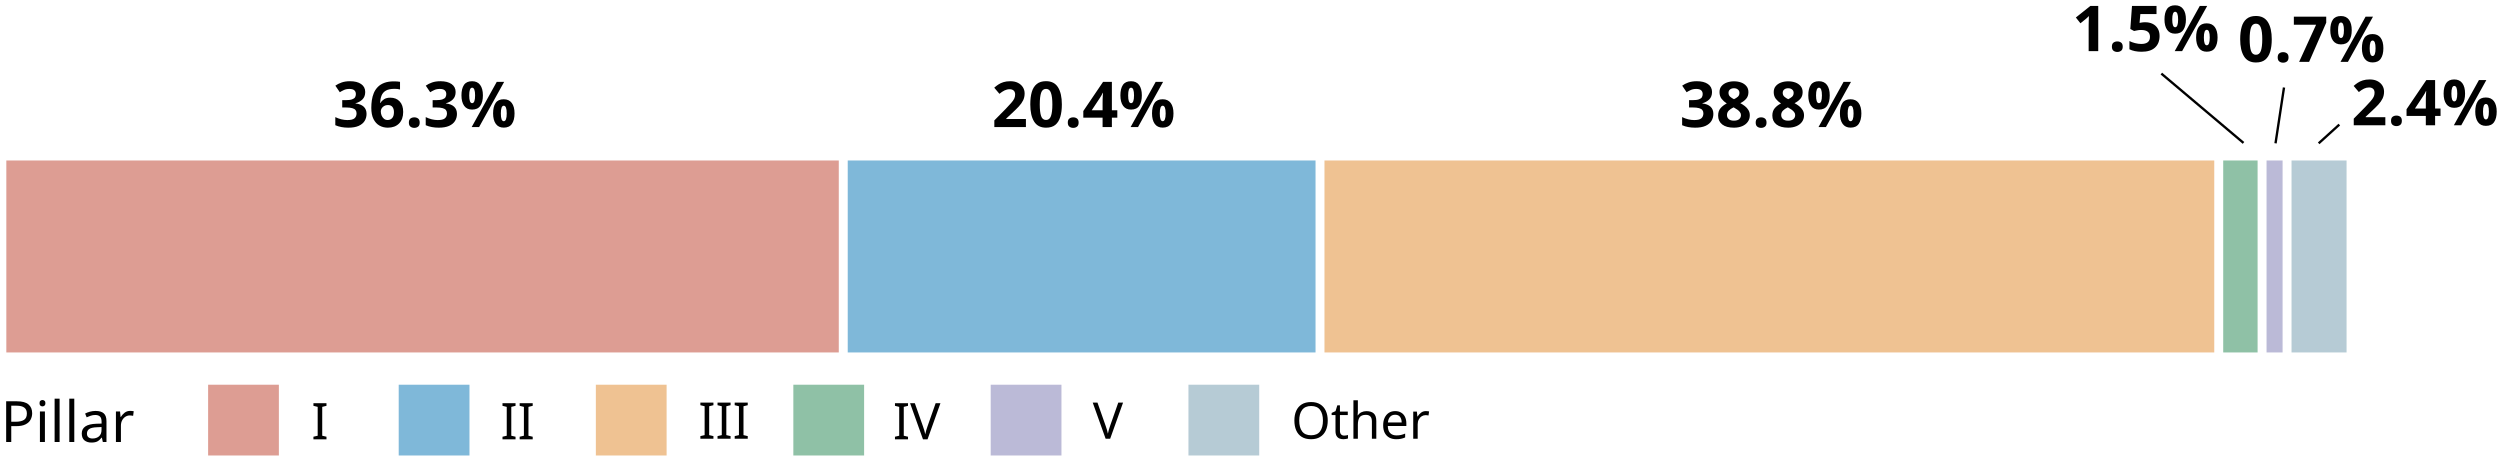
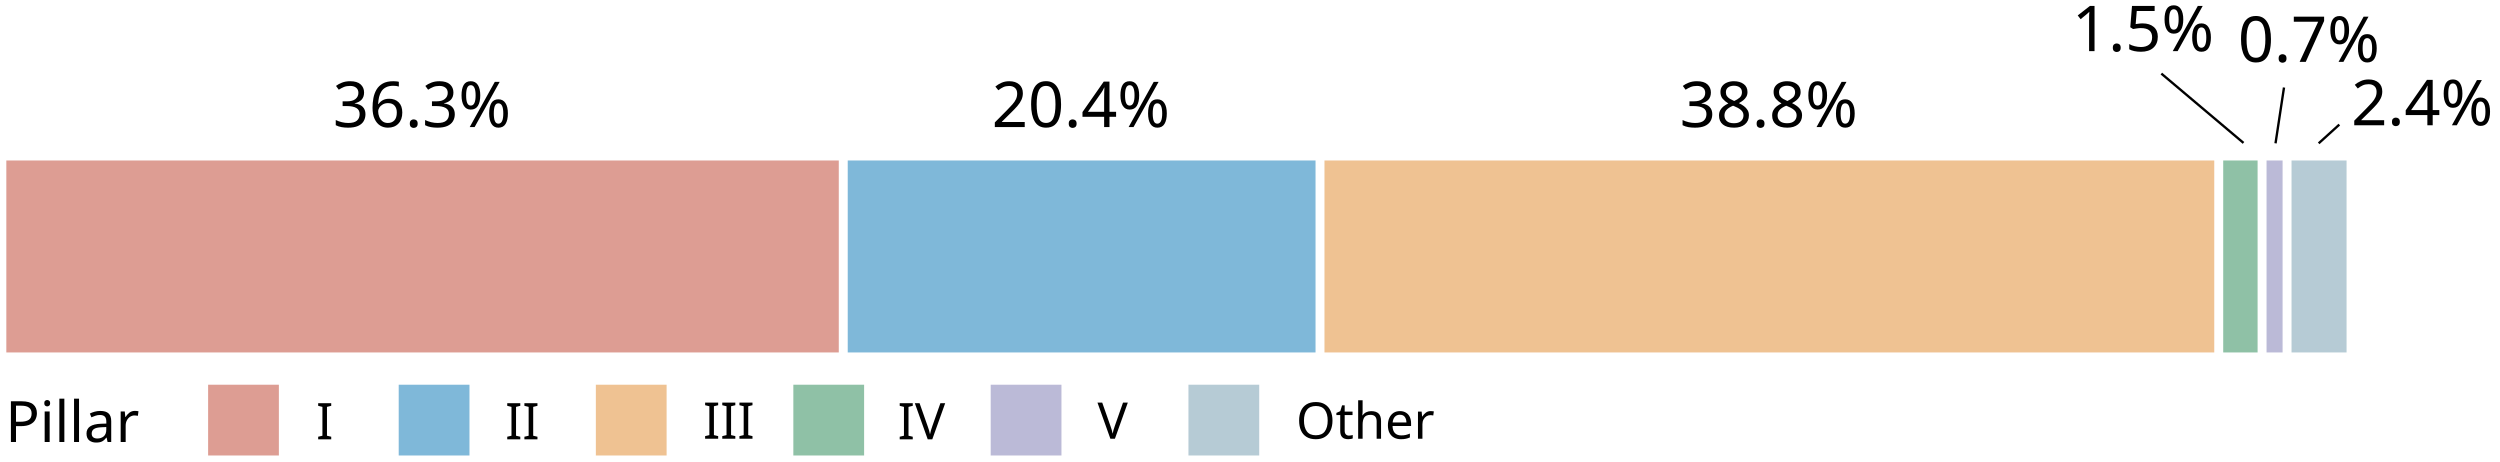
<svg xmlns="http://www.w3.org/2000/svg" class="svglite" width="790.339pt" height="145.997pt" viewBox="0 0 790.339 145.997" version="1.1" id="svg81">
  <defs id="defs11">
    <style type="text/css" id="style9">
    .svglite line, .svglite polyline, .svglite polygon, .svglite path, .svglite rect, .svglite circle {
      fill: none;
      stroke: #000000;
      stroke-linecap: round;
      stroke-linejoin: round;
      stroke-miterlimit: 10.00;
    }
  </style>
  </defs>
  <defs id="defs18">
    <clipPath id="cpMC4wMHw4NjQuMDB8MC4wMHw0MzIuMDA=">
      <rect x="0" y="0" width="864" height="432" id="rect15" />
    </clipPath>
  </defs>
  <g clip-path="url(#cpMC4wMHw4NjQuMDB8MC4wMHw0MzIuMDA=)" id="g20" transform="translate(-11,-25.45647)" />
  <defs id="defs25">
    <clipPath id="cpMTAuNDZ8ODU3LjAzfDYuOTd8MzU5LjA4">
      <rect x="10.46" y="6.97" width="846.57" height="352.11" id="rect22" />
    </clipPath>
  </defs>
  <rect x="2" y="50.732" width="263.167" height="60.691" style="fill:#bb3c28;stroke:none;stroke-width:1.07;stroke-linecap:square;stroke-linejoin:miter;fill-opacity:0.502" id="rect27" />
  <rect x="267.996" y="50.732" width="147.892" height="60.691" style="fill:#0072b3;stroke:none;stroke-width:1.07;stroke-linecap:square;stroke-linejoin:miter;fill-opacity:0.502" id="rect29" />
  <rect x="418.716" y="50.732" width="281.29" height="60.691" style="fill:#df8526;stroke:none;stroke-width:1.07;stroke-linecap:square;stroke-linejoin:miter;fill-opacity:0.502" id="rect31" />
  <rect x="702.835" y="50.732" width="10.872" height="60.691" style="fill:#20834e;stroke:none;stroke-width:1.07;stroke-linecap:square;stroke-linejoin:miter;fill-opacity:0.502" id="rect33" />
  <rect x="716.536" y="50.732" width="5.073" height="60.691" style="fill:#7876af;stroke:none;stroke-width:1.07;stroke-linecap:square;stroke-linejoin:miter;fill-opacity:0.502" id="rect35" />
  <rect x="724.438" y="50.732" width="17.397" height="60.691" style="fill:#6e97ab;stroke:none;stroke-width:1.07;stroke-linecap:square;stroke-linejoin:miter;fill-opacity:0.502" id="rect37" />
  <rect x="65.792" y="121.624" width="22.373" height="22.373" style="fill:#bb3c28;stroke:none;stroke-width:1.07;stroke-linecap:square;stroke-linejoin:miter;fill-opacity:0.502" id="rect55" />
  <rect x="188.368" y="121.624" width="22.373" height="22.373" style="fill:#df8526;stroke:none;stroke-width:1.07;stroke-linecap:square;stroke-linejoin:miter;fill-opacity:0.502" id="rect59" />
  <rect x="313.191" y="121.624" width="22.373" height="22.373" style="fill:#7876af;stroke:none;stroke-width:1.07;stroke-linecap:square;stroke-linejoin:miter;fill-opacity:0.502" id="rect63" />
  <rect x="126.048" y="121.624" width="22.373" height="22.373" style="fill:#0072b3;stroke:none;stroke-width:1.07;stroke-linecap:square;stroke-linejoin:miter;fill-opacity:0.502" id="rect57" />
  <rect x="250.802" y="121.624" width="22.373" height="22.373" style="fill:#20834e;stroke:none;stroke-width:1.07;stroke-linecap:square;stroke-linejoin:miter;fill-opacity:0.502" id="rect61" />
  <rect x="375.71" y="121.624" width="22.373" height="22.373" style="fill:#6e97ab;stroke:none;stroke-width:1.07;stroke-linecap:square;stroke-linejoin:miter;fill-opacity:0.502" id="rect65" />
-   <text xml:space="preserve" style="font-weight:bold;font-size:20px;line-height:1.25;font-family:'Fira Sans';-inkscape-font-specification:'Fira Sans Bold';stroke-width:0.75;font-style:normal;font-stretch:normal;font-variant:normal" x="105.239" y="40.16" id="text743">
-     <tspan id="tspan741" style="font-size:20px;stroke-width:0.75;-inkscape-font-specification:'Fira Sans Bold';font-family:'Fira Sans';font-weight:bold;font-style:normal;font-stretch:normal;font-variant:normal" x="105.239" y="40.16">36.3%</tspan>
+   <text xml:space="preserve" style="font-weight:normal;font-size:20px;line-height:1.25;font-family:'Gill Sans';-inkscape-font-specification:'Gill Sans';stroke-width:0.75;font-style:normal;font-stretch:normal;font-variant:normal" x="105.239" y="40.16" id="text743">
+     <tspan id="tspan741" style="font-size:20px;stroke-width:0.75;-inkscape-font-specification:'Gill Sans';font-family:'Gill Sans';font-weight:normal;font-style:normal;font-stretch:normal;font-variant:normal" x="105.239" y="40.16">36.3%</tspan>
  </text>
-   <text xml:space="preserve" style="font-weight:bold;font-size:20px;line-height:1.25;font-family:'Fira Sans';-inkscape-font-specification:'Fira Sans Bold';stroke-width:0.75;font-style:normal;font-stretch:normal;font-variant:normal" x="313.548" y="40.16" id="text743-9">
-     <tspan id="tspan741-8" style="font-size:20px;stroke-width:0.75;-inkscape-font-specification:'Fira Sans Bold';font-family:'Fira Sans';font-weight:bold;font-style:normal;font-stretch:normal;font-variant:normal" x="313.548" y="40.16">20.4%</tspan>
+   <text xml:space="preserve" style="font-weight:normal;font-size:20px;line-height:1.25;font-family:'Gill Sans';-inkscape-font-specification:'Gill Sans';stroke-width:0.75;font-style:normal;font-stretch:normal;font-variant:normal" x="313.548" y="40.16" id="text743-9">
+     <tspan id="tspan741-8" style="font-size:20px;stroke-width:0.75;-inkscape-font-specification:'Gill Sans';font-family:'Gill Sans';font-weight:normal;font-style:normal;font-stretch:normal;font-variant:normal" x="313.548" y="40.16">20.4%</tspan>
  </text>
-   <text xml:space="preserve" style="font-weight:bold;font-size:20px;line-height:1.25;font-family:'Fira Sans';-inkscape-font-specification:'Fira Sans Bold';stroke-width:0.75;font-style:normal;font-stretch:normal;font-variant:normal" x="531.017" y="40.16" id="text743-9-4">
-     <tspan id="tspan741-8-7" style="font-size:20px;stroke-width:0.75;-inkscape-font-specification:'Fira Sans Bold';font-family:'Fira Sans';font-weight:bold;font-style:normal;font-stretch:normal;font-variant:normal" x="531.017" y="40.16">38.8%</tspan>
+   <text xml:space="preserve" style="font-weight:normal;font-size:20px;line-height:1.25;font-family:'Gill Sans';-inkscape-font-specification:'Gill Sans';stroke-width:0.75;font-style:normal;font-stretch:normal;font-variant:normal" x="531.017" y="40.16" id="text743-9-4">
+     <tspan id="tspan741-8-7" style="font-size:20px;stroke-width:0.75;-inkscape-font-specification:'Gill Sans';font-family:'Gill Sans';font-weight:normal;font-style:normal;font-stretch:normal;font-variant:normal" x="531.017" y="40.16">38.8%</tspan>
  </text>
-   <text xml:space="preserve" style="font-weight:bold;font-size:20px;line-height:1.25;font-family:'Fira Sans';-inkscape-font-specification:'Fira Sans Bold';stroke-width:0.75;font-style:normal;font-stretch:normal;font-variant:normal" x="655.063" y="16.16" id="text743-9-4-5">
-     <tspan id="tspan741-8-7-9" style="font-size:20px;stroke-width:0.75;-inkscape-font-specification:'Fira Sans Bold';font-family:'Fira Sans';font-weight:bold;font-style:normal;font-stretch:normal;font-variant:normal" x="655.063" y="16.16">1.5%</tspan>
+   <text xml:space="preserve" style="font-weight:normal;font-size:20px;line-height:1.25;font-family:'Gill Sans';-inkscape-font-specification:'Gill Sans';stroke-width:0.75;font-style:normal;font-stretch:normal;font-variant:normal" x="655.063" y="16.16" id="text743-9-4-5">
+     <tspan id="tspan741-8-7-9" style="font-size:20px;stroke-width:0.75;-inkscape-font-specification:'Gill Sans';font-family:'Gill Sans';font-weight:normal;font-style:normal;font-stretch:normal;font-variant:normal" x="655.063" y="16.16">1.5%</tspan>
  </text>
-   <text xml:space="preserve" style="font-weight:bold;font-size:20px;line-height:1.25;font-family:'Fira Sans';-inkscape-font-specification:'Fira Sans Bold';stroke-width:0.75;font-style:normal;font-stretch:normal;font-variant:normal" x="707.481" y="19.553" id="text743-9-4-5-9">
-     <tspan id="tspan741-8-7-9-1" style="font-size:20px;stroke-width:0.75;-inkscape-font-specification:'Fira Sans Bold';font-family:'Fira Sans';font-weight:bold;font-style:normal;font-stretch:normal;font-variant:normal" x="707.481" y="19.553">0.7%</tspan>
+   <text xml:space="preserve" style="font-weight:normal;font-size:20px;line-height:1.25;font-family:'Gill Sans';-inkscape-font-specification:'Gill Sans';stroke-width:0.75;font-style:normal;font-stretch:normal;font-variant:normal" x="707.481" y="19.553" id="text743-9-4-5-9">
+     <tspan id="tspan741-8-7-9-1" style="font-size:20px;stroke-width:0.75;-inkscape-font-specification:'Gill Sans';font-family:'Gill Sans';font-weight:normal;font-style:normal;font-stretch:normal;font-variant:normal" x="707.481" y="19.553">0.7%</tspan>
  </text>
-   <text xml:space="preserve" style="font-weight:bold;font-size:20px;line-height:1.25;font-family:'Fira Sans';-inkscape-font-specification:'Fira Sans Bold';stroke-width:0.75;font-style:normal;font-stretch:normal;font-variant:normal" x="743.31" y="39.604" id="text743-9-4-5-9-1">
-     <tspan id="tspan741-8-7-9-1-5" style="font-size:20px;stroke-width:0.75;-inkscape-font-specification:'Fira Sans Bold';font-family:'Fira Sans';font-weight:bold;font-style:normal;font-stretch:normal;font-variant:normal" x="743.31" y="39.604">2.4%</tspan>
+   <text xml:space="preserve" style="font-weight:normal;font-size:20px;line-height:1.25;font-family:'Gill Sans';-inkscape-font-specification:'Gill Sans';stroke-width:0.75;font-style:normal;font-stretch:normal;font-variant:normal" x="743.31" y="39.604" id="text743-9-4-5-9-1">
+     <tspan id="tspan741-8-7-9-1-5" style="font-size:20px;stroke-width:0.75;-inkscape-font-specification:'Gill Sans';font-family:'Gill Sans';font-weight:normal;font-style:normal;font-stretch:normal;font-variant:normal" x="743.31" y="39.604">2.4%</tspan>
  </text>
  <path style="fill:none;stroke:#000000;stroke-width:0.75;stroke-linecap:butt;stroke-linejoin:miter;stroke-miterlimit:10;stroke-dasharray:none;stroke-opacity:1" d="m 683.277,23.262 25.974,21.919" id="path15261" />
  <path style="fill:none;stroke:#000000;stroke-width:0.75;stroke-linecap:butt;stroke-linejoin:miter;stroke-miterlimit:10;stroke-dasharray:none;stroke-opacity:1" d="M 722.054,27.665 719.373,45.307" id="path15261-6" />
  <path style="fill:none;stroke:#000000;stroke-width:0.75;stroke-linecap:butt;stroke-linejoin:miter;stroke-miterlimit:10;stroke-dasharray:none;stroke-opacity:1" d="m 739.541,39.391 -6.525,5.916" id="path15261-6-7" />
-   <text xml:space="preserve" style="font-weight:bold;font-size:18px;line-height:1.25;font-family:Helvetica;-inkscape-font-specification:'Helvetica Bold';stroke-width:0.75" x="0.2" y="139.722" id="text17706">
-     <tspan id="tspan17704" style="font-style:normal;font-variant:normal;font-weight:normal;font-stretch:normal;font-size:18px;font-family:'Fira Sans';-inkscape-font-specification:'Fira Sans Bold';stroke-width:0.75" x="0.2" y="139.722">Pillar</tspan>
+   <text xml:space="preserve" style="font-style:normal;font-variant:normal;font-weight:normal;font-stretch:normal;font-size:18px;line-height:1.25;font-family:'Gill Sans';-inkscape-font-specification:'Gill Sans';stroke-width:0.75" x="1.7" y="139.722" id="text17706">
+     <tspan id="tspan17704" style="font-style:normal;font-variant:normal;font-weight:normal;font-stretch:normal;font-size:18px;font-family:'Gill Sans';-inkscape-font-specification:'Gill Sans';stroke-width:0.75" x="1.7" y="139.722">Pillar</tspan>
  </text>
-   <text xml:space="preserve" style="font-style:normal;font-variant:normal;font-weight:normal;font-stretch:normal;font-size:16px;line-height:1.25;font-family:'Fira Sans';-inkscape-font-specification:'Fira Sans';stroke-width:0.75" x="98.444" y="138.89" id="text17706-8">
-     <tspan id="tspan17704-1" style="font-style:normal;font-variant:normal;font-weight:normal;font-stretch:normal;font-size:16px;font-family:'Fira Sans';-inkscape-font-specification:'Fira Sans';stroke-width:0.75" x="98.444" y="138.89">I</tspan>
+   <text xml:space="preserve" style="font-style:normal;font-variant:normal;font-weight:normal;font-stretch:normal;font-size:16px;line-height:1.25;font-family:'Gill Sans';-inkscape-font-specification:'Gill Sans';stroke-width:0.75" x="99.944" y="138.89" id="text17706-8">
+     <tspan id="tspan17704-1" style="font-style:normal;font-variant:normal;font-weight:normal;font-stretch:normal;font-size:16px;font-family:'Gill Sans';-inkscape-font-specification:'Gill Sans';stroke-width:0.75" x="99.944" y="138.89">I</tspan>
  </text>
-   <text xml:space="preserve" style="font-style:normal;font-variant:normal;font-weight:normal;font-stretch:normal;font-size:16px;line-height:1.25;font-family:'Fira Sans';-inkscape-font-specification:'Fira Sans';stroke-width:0.75" x="158.216" y="138.89" id="text17706-8-5">
-     <tspan id="tspan17704-1-9" style="font-style:normal;font-variant:normal;font-weight:normal;font-stretch:normal;font-size:16px;font-family:'Fira Sans';-inkscape-font-specification:'Fira Sans';stroke-width:0.75" x="158.216" y="138.89">II</tspan>
+   <text xml:space="preserve" style="font-style:normal;font-variant:normal;font-weight:normal;font-stretch:normal;font-size:16px;line-height:1.25;font-family:'Gill Sans';-inkscape-font-specification:'Gill Sans';stroke-width:0.75" x="159.716" y="138.89" id="text17706-8-5">
+     <tspan id="tspan17704-1-9" style="font-style:normal;font-variant:normal;font-weight:normal;font-stretch:normal;font-size:16px;font-family:'Gill Sans';-inkscape-font-specification:'Gill Sans';stroke-width:0.75" x="159.716" y="138.89">II</tspan>
  </text>
-   <text xml:space="preserve" style="font-style:normal;font-variant:normal;font-weight:normal;font-stretch:normal;font-size:16px;line-height:1.25;font-family:'Fira Sans';-inkscape-font-specification:'Fira Sans';stroke-width:0.75" x="220.774" y="138.698" id="text17706-8-54">
-     <tspan id="tspan17704-1-91" style="font-style:normal;font-variant:normal;font-weight:normal;font-stretch:normal;font-size:16px;font-family:'Fira Sans';-inkscape-font-specification:'Fira Sans';stroke-width:0.75" x="220.774" y="138.698">III</tspan>
+   <text xml:space="preserve" style="font-style:normal;font-variant:normal;font-weight:normal;font-stretch:normal;font-size:16px;line-height:1.25;font-family:'Gill Sans';-inkscape-font-specification:'Gill Sans';stroke-width:0.75" x="222.274" y="138.698" id="text17706-8-54">
+     <tspan id="tspan17704-1-91" style="font-style:normal;font-variant:normal;font-weight:normal;font-stretch:normal;font-size:16px;font-family:'Gill Sans';-inkscape-font-specification:'Gill Sans';stroke-width:0.75" x="222.274" y="138.698">III</tspan>
  </text>
-   <text xml:space="preserve" style="font-style:normal;font-variant:normal;font-weight:normal;font-stretch:normal;font-size:16px;line-height:1.25;font-family:'Fira Sans';-inkscape-font-specification:'Fira Sans';stroke-width:0.75" x="282.29" y="138.89" id="text17706-8-7">
-     <tspan id="tspan17704-1-5" style="font-style:normal;font-variant:normal;font-weight:normal;font-stretch:normal;font-size:16px;font-family:'Fira Sans';-inkscape-font-specification:'Fira Sans';stroke-width:0.75" x="282.29" y="138.89">IV</tspan>
+   <text xml:space="preserve" style="font-style:normal;font-variant:normal;font-weight:normal;font-stretch:normal;font-size:16px;line-height:1.25;font-family:'Gill Sans';-inkscape-font-specification:'Gill Sans';stroke-width:0.75" x="283.79" y="138.89" id="text17706-8-7">
+     <tspan id="tspan17704-1-5" style="font-style:normal;font-variant:normal;font-weight:normal;font-stretch:normal;font-size:16px;font-family:'Gill Sans';-inkscape-font-specification:'Gill Sans';stroke-width:0.75" x="283.79" y="138.89">IV</tspan>
  </text>
-   <text xml:space="preserve" style="font-style:normal;font-variant:normal;font-weight:normal;font-stretch:normal;font-size:16px;line-height:1.25;font-family:'Fira Sans';-inkscape-font-specification:'Fira Sans';stroke-width:0.75" x="345.451" y="138.698" id="text17706-8-541">
-     <tspan id="tspan17704-1-8" style="font-style:normal;font-variant:normal;font-weight:normal;font-stretch:normal;font-size:16px;font-family:'Fira Sans';-inkscape-font-specification:'Fira Sans';stroke-width:0.75" x="345.451" y="138.698">V</tspan>
+   <text xml:space="preserve" style="font-style:normal;font-variant:normal;font-weight:normal;font-stretch:normal;font-size:16px;line-height:1.25;font-family:'Gill Sans';-inkscape-font-specification:'Gill Sans';stroke-width:0.75" x="346.951" y="138.698" id="text17706-8-541">
+     <tspan id="tspan17704-1-8" style="font-style:normal;font-variant:normal;font-weight:normal;font-stretch:normal;font-size:16px;font-family:'Gill Sans';-inkscape-font-specification:'Gill Sans';stroke-width:0.75" x="346.951" y="138.698">V</tspan>
  </text>
-   <text xml:space="preserve" style="font-style:normal;font-variant:normal;font-weight:normal;font-stretch:normal;font-size:16px;line-height:1.25;font-family:'Fira Sans';-inkscape-font-specification:'Fira Sans';stroke-width:0.75" x="408.232" y="138.698" id="text17706-8-8">
-     <tspan id="tspan17704-1-3" style="font-style:normal;font-variant:normal;font-weight:normal;font-stretch:normal;font-size:16px;font-family:'Fira Sans';-inkscape-font-specification:'Fira Sans';stroke-width:0.75" x="408.232" y="138.698">Other</tspan>
+   <text xml:space="preserve" style="font-style:normal;font-variant:normal;font-weight:normal;font-stretch:normal;font-size:16px;line-height:1.25;font-family:'Gill Sans';-inkscape-font-specification:'Gill Sans';stroke-width:0.75" x="409.732" y="138.698" id="text17706-8-8">
+     <tspan id="tspan17704-1-3" style="font-style:normal;font-variant:normal;font-weight:normal;font-stretch:normal;font-size:16px;font-family:'Gill Sans';-inkscape-font-specification:'Gill Sans';stroke-width:0.75" x="409.732" y="138.698">Other</tspan>
  </text>
</svg>
